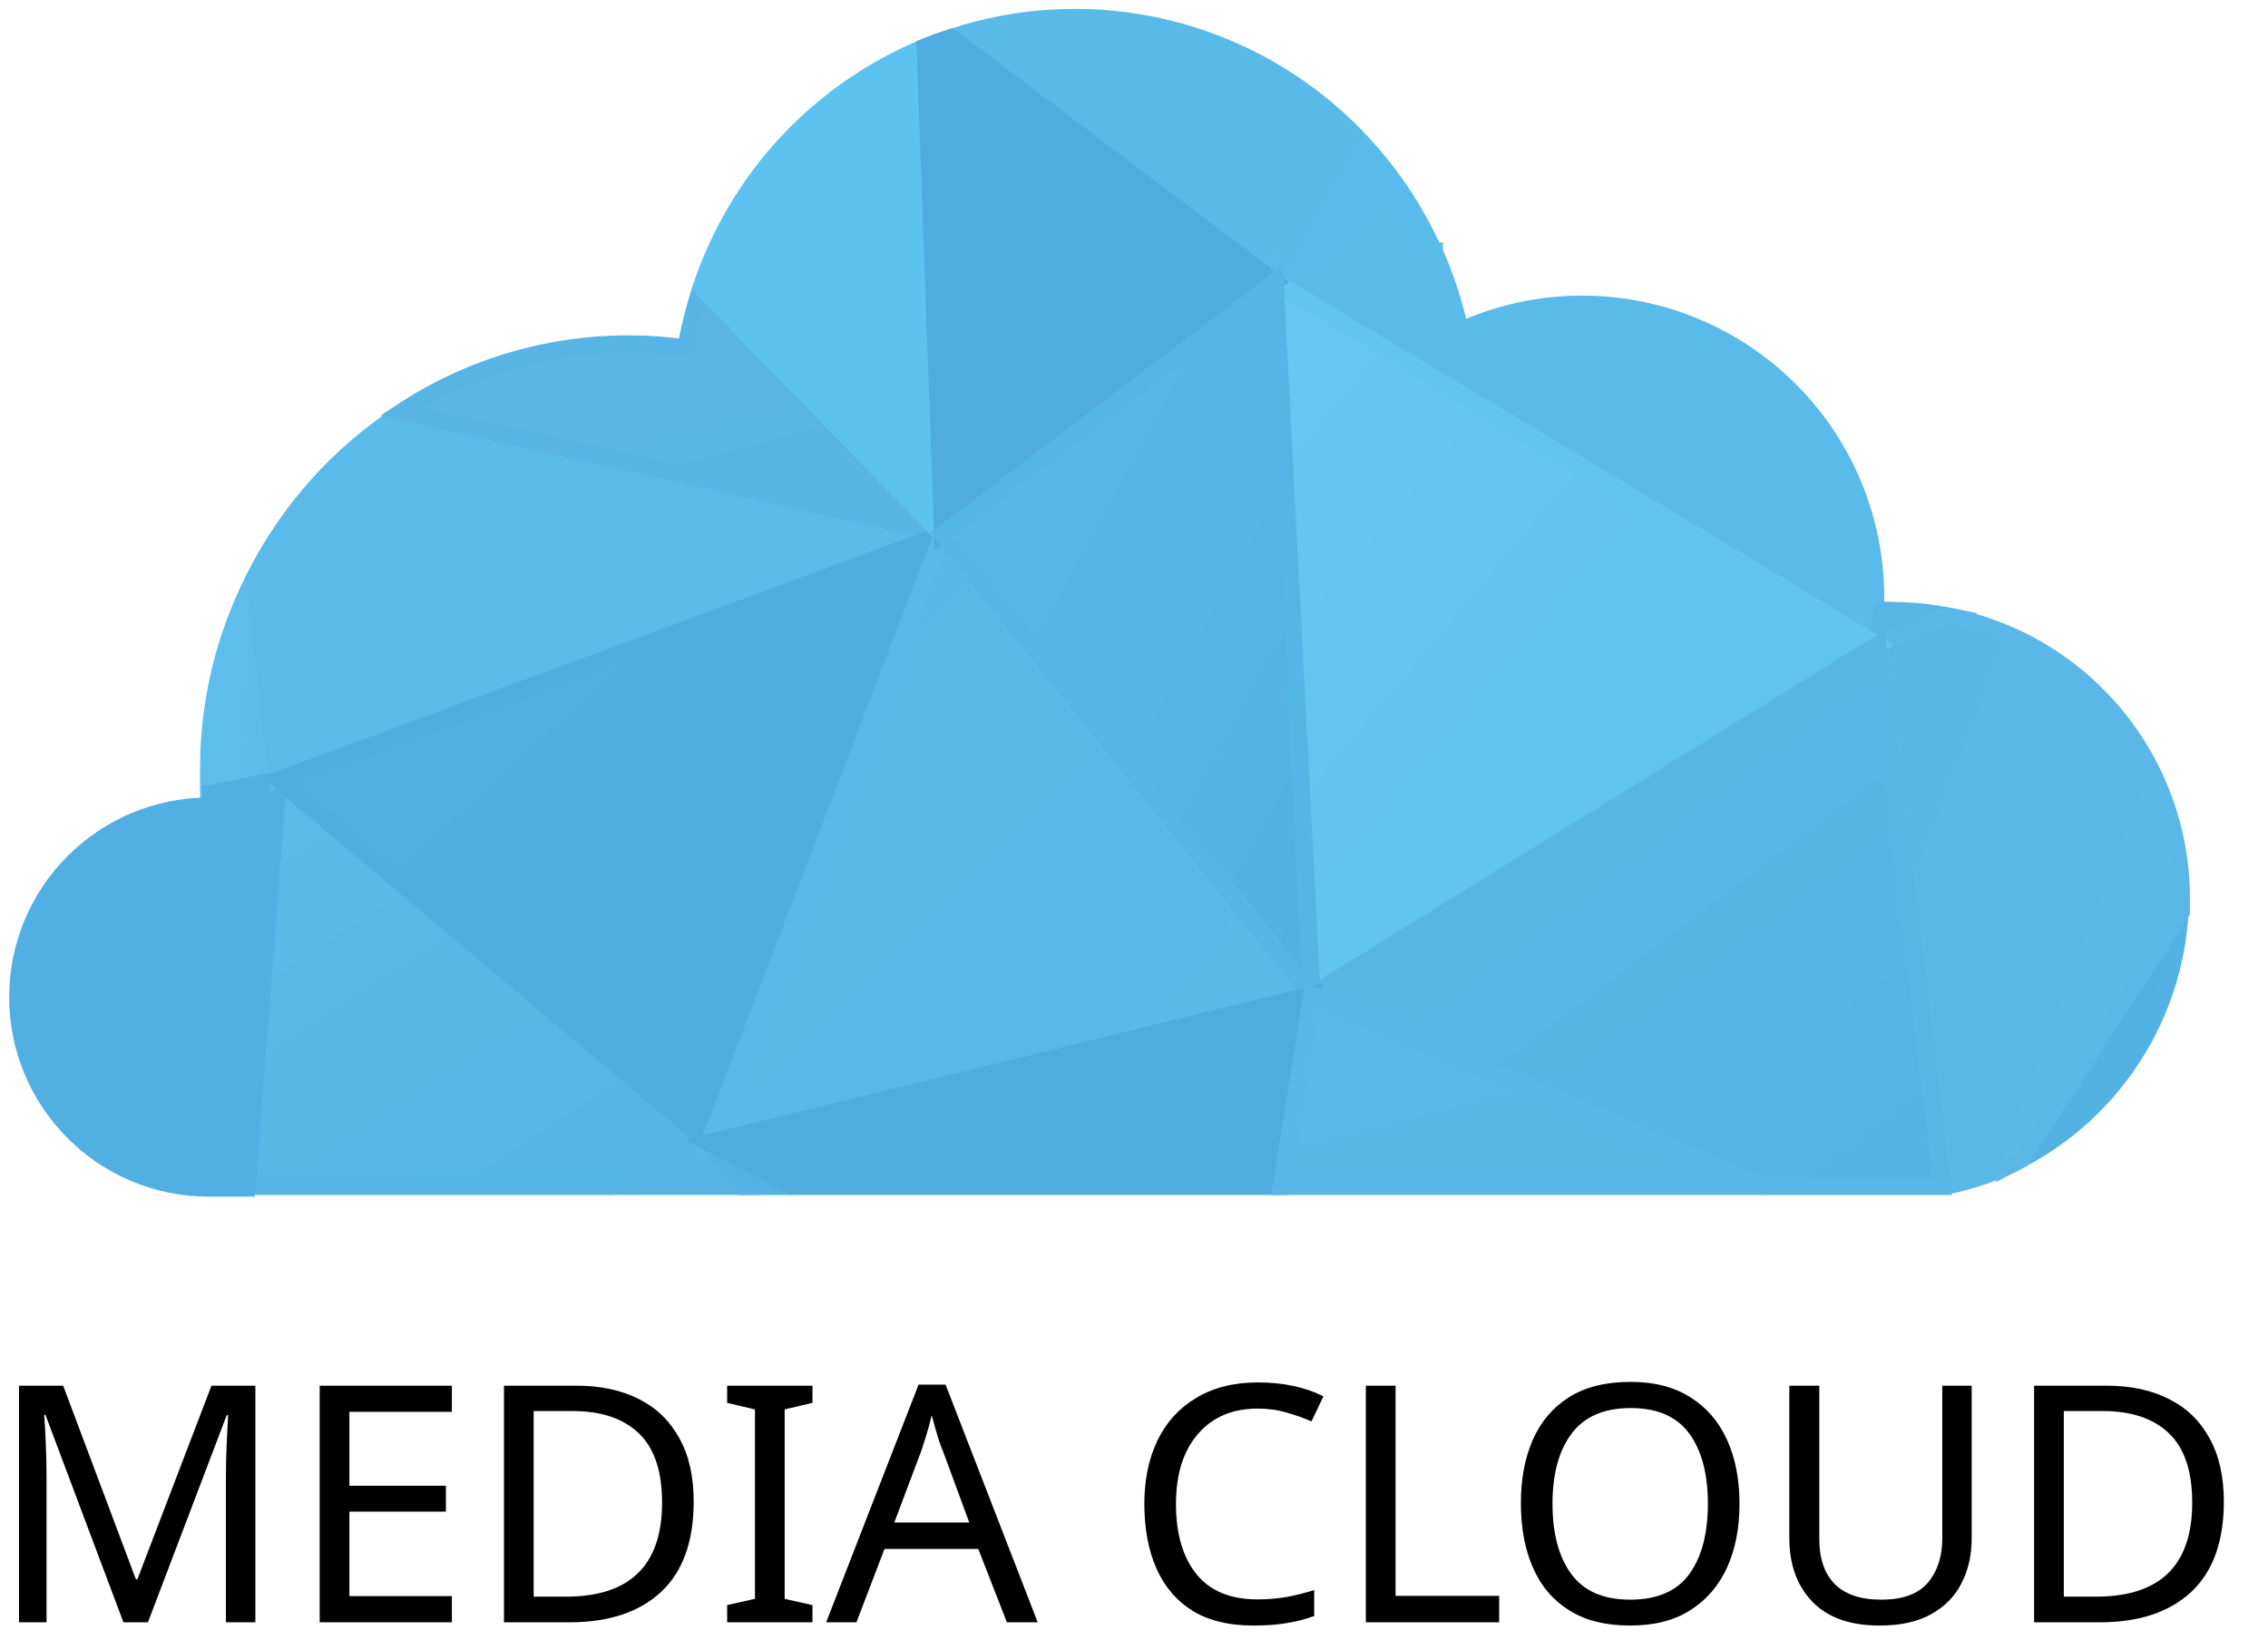
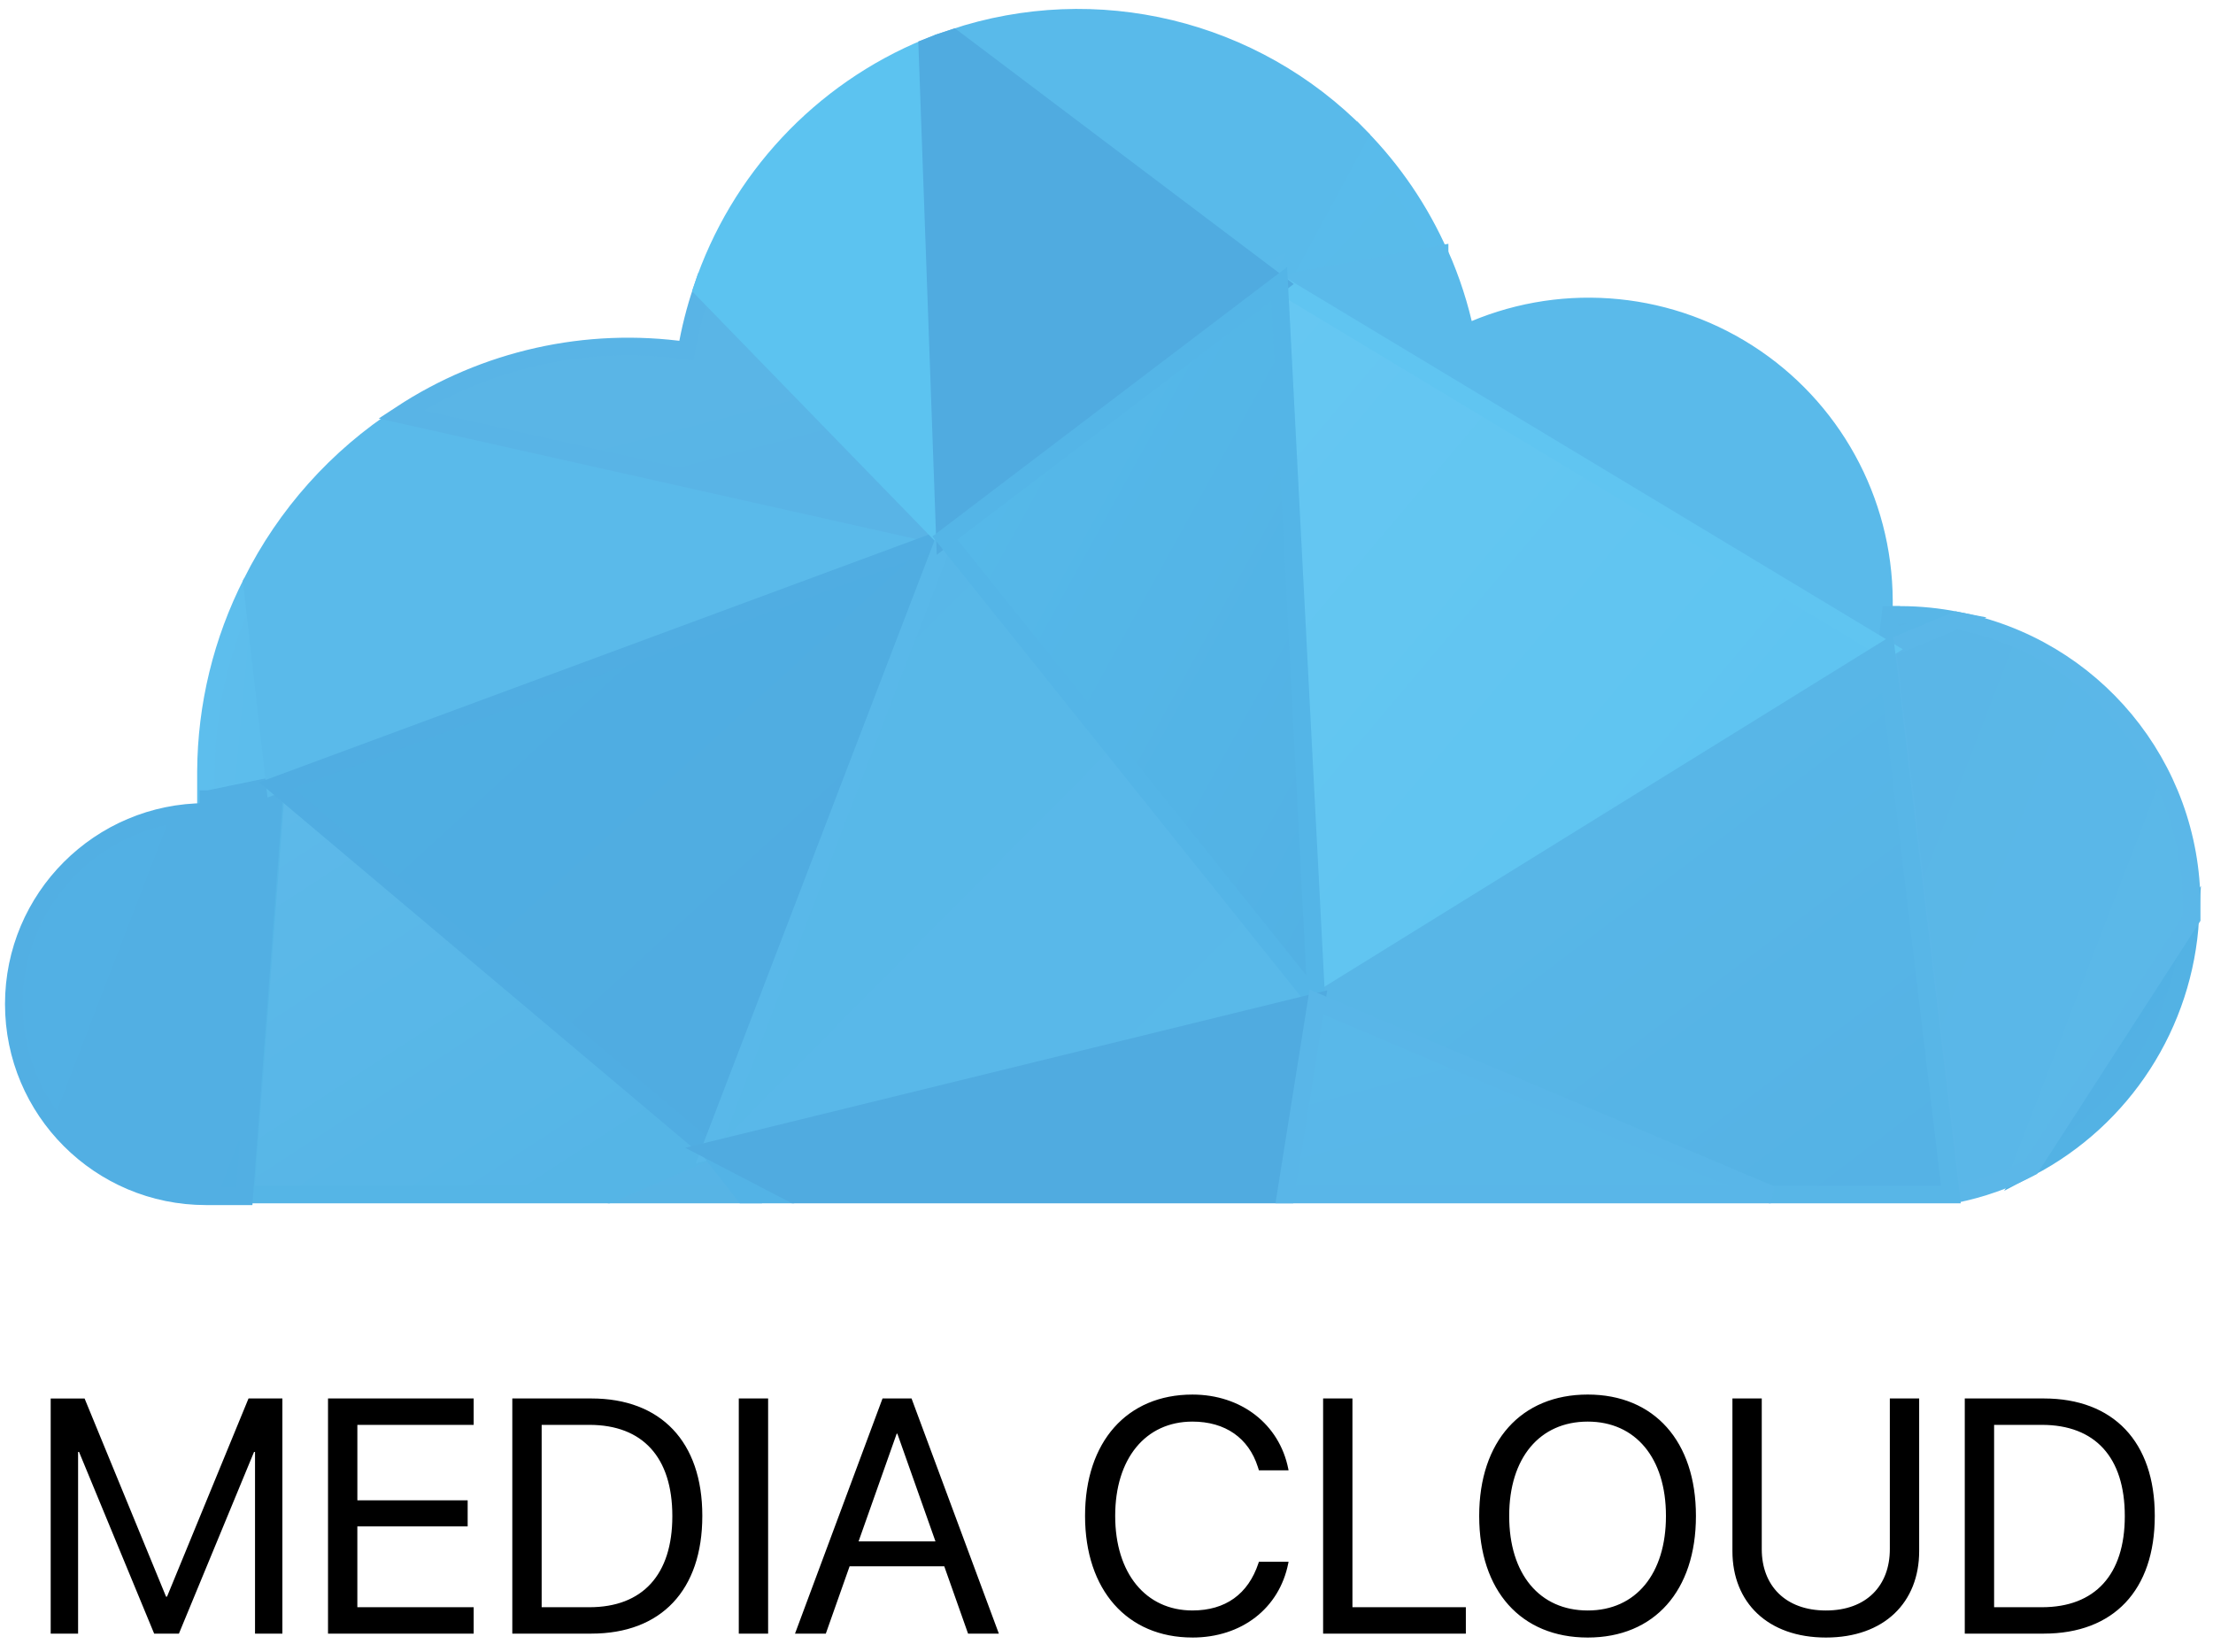
- <svg xmlns="http://www.w3.org/2000/svg" viewBox="0 0 130 94">
+ <svg xmlns="http://www.w3.org/2000/svg" viewBox="0 0 126 94">
  <defs>
    <linearGradient x1="-93.348%" y1="-139.197%" x2="296.781%" y2="376.87%" id="a">
      <stop stop-color="#51AFE3" offset="0%" />
      <stop stop-color="#55B5E6" offset="100%" />
    </linearGradient>
    <linearGradient x1="-167.957%" y1="-106.294%" x2="250.108%" y2="250.35%" id="b">
      <stop stop-color="#5BBEEC" offset="0%" />
      <stop stop-color="#57B8E9" offset="100%" />
    </linearGradient>
    <linearGradient x1="-24.554%" y1="-69.719%" x2="132.965%" y2="128.502%" id="c">
      <stop stop-color="#58BAEA" offset="0%" />
      <stop stop-color="#5ABAEA" offset="100%" />
    </linearGradient>
    <linearGradient x1="-29.091%" y1="10206%" x2="-21.558%" y2="10188%" id="d">
      <stop stop-color="#58BAEA" offset="0%" />
      <stop stop-color="#5ABAEA" offset="100%" />
    </linearGradient>
    <linearGradient x1="-405.419%" y1="-706%" x2="525.616%" y2="716%" id="e">
      <stop stop-color="#57B3E5" offset="0%" />
      <stop stop-color="#59B8E8" offset="100%" />
    </linearGradient>
    <linearGradient x1="-46.032%" y1="-10.704%" x2="168.254%" y2="145.159%" id="f">
      <stop stop-color="#59B5E6" offset="0%" />
      <stop stop-color="#5CBAEA" offset="100%" />
    </linearGradient>
    <linearGradient x1="-150.127%" y1="-269.291%" x2="469.62%" y2="793.701%" id="g">
      <stop stop-color="#55B3E5" offset="0%" />
      <stop stop-color="#5BB6E7" offset="100%" />
    </linearGradient>
    <linearGradient x1="-10.404%" y1="12.062%" x2="89.881%" y2="112.398%" id="h">
      <stop stop-color="#66C7F2" offset="0%" />
      <stop stop-color="#5CC3F0" offset="100%" />
    </linearGradient>
    <linearGradient x1="9.516%" y1="-7.089%" x2="111.31%" y2="107.975%" id="i">
      <stop stop-color="#5AB9E9" offset="0%" />
      <stop stop-color="#54B1E4" offset="100%" />
    </linearGradient>
    <linearGradient x1="-9.503%" y1="14.671%" x2="93.393%" y2="154.3%" id="j">
      <stop stop-color="#5DB9E9" offset="0%" />
      <stop stop-color="#51B3E5" offset="100%" />
    </linearGradient>
    <linearGradient x1="-612.5%" y1="-136.437%" x2="206.5%" y2="100.482%" id="k">
      <stop stop-color="#63C6F1" offset="0%" />
      <stop stop-color="#5BBBEB" offset="100%" />
    </linearGradient>
    <linearGradient x1="-64.201%" y1="-31.738%" x2="152.18%" y2="99.58%" id="l">
      <stop stop-color="#53B0E4" offset="0%" />
      <stop stop-color="#51AFE3" offset="100%" />
    </linearGradient>
    <linearGradient x1="34.877%" y1="10269%" x2="39.728%" y2="10251%" id="m">
      <stop stop-color="#58BAEA" offset="0%" />
      <stop stop-color="#5ABAEA" offset="100%" />
    </linearGradient>
    <linearGradient x1="-46.324%" y1="-102.092%" x2="85.995%" y2="128.87%" id="n">
      <stop stop-color="#5DB6E7" offset="0%" />
      <stop stop-color="#58B4E6" offset="100%" />
    </linearGradient>
    <linearGradient x1="14.964%" y1="-17.061%" x2="115.273%" y2="83.277%" id="o">
      <stop stop-color="#4FAFE3" offset="0%" />
      <stop stop-color="#50ABE0" offset="100%" />
    </linearGradient>
    <linearGradient x1="-52%" y1="2508.505%" x2="-34%" y2="2504.131%" id="p">
      <stop stop-color="#66C7F2" offset="0%" />
      <stop stop-color="#5CC3F0" offset="100%" />
    </linearGradient>
    <linearGradient x1="-16.212%" y1="16.385%" x2="84.13%" y2="116.723%" id="q">
      <stop stop-color="#58B7E8" offset="0%" />
      <stop stop-color="#59B9E9" offset="100%" />
    </linearGradient>
    <linearGradient x1="-272%" y1="5074.1%" x2="-254%" y2="5065.168%" id="r">
      <stop stop-color="#4FAFE3" offset="0%" />
      <stop stop-color="#50ABE0" offset="100%" />
    </linearGradient>
    <linearGradient x1="16.342%" y1="-15.81%" x2="111.049%" y2="84.527%" id="s">
      <stop stop-color="#56BAEA" offset="0%" />
      <stop stop-color="#52B1E4" offset="100%" />
    </linearGradient>
    <linearGradient x1="22.131%" y1="-33.071%" x2="628.279%" y2="1029.921%" id="t">
      <stop stop-color="#53B3E6" offset="0%" />
      <stop stop-color="#54B0E4" offset="100%" />
    </linearGradient>
    <linearGradient x1="36.601%" y1="10386%" x2="38.414%" y2="10368%" id="u">
      <stop stop-color="#4FAFE3" offset="0%" />
      <stop stop-color="#50ABE0" offset="100%" />
    </linearGradient>
    <linearGradient x1="-10.455%" y1="10.036%" x2="136.771%" y2="232.616%" id="v">
      <stop stop-color="#59B8E9" offset="0%" />
      <stop stop-color="#59B5E7" offset="100%" />
    </linearGradient>
  </defs>
-   <g fill="none" fill-rule="evenodd">
-     <g fill-rule="nonzero">
-       <path d="M123.948 51.29l-9.153 14.183a17.089 17.089 0 009.153-14.182z" stroke="#53B2E4" fill="url(#a)" transform="translate(1 1)" />
-       <path d="M81.207 13.48a22.589 22.589 0 00-4.577-6.738l-4.557 8.427 9.134-1.69z" stroke="#59BBEB" fill="url(#b)" transform="translate(1 1)" />
-       <path d="M76.63 6.742a22.412 22.412 0 00-23.118-5.578L72.073 15.17l4.557-8.427z" stroke="#59BAEA" fill="url(#c)" transform="translate(1 1)" />
-       <path d="M106.624 35.97l.236-1.964h-.354v-.825A16.814 16.814 0 0082.68 17.978a22.353 22.353 0 00-1.453-4.498l-9.134 1.689 34.531 20.801z" stroke="#5ABAEA" fill="url(#d)" transform="translate(1 1)" />
-       <path d="M110.631 34.32a16.558 16.558 0 00-3.123-.314h-.629l-.235 1.964 3.987-1.65z" stroke="#58B6E7" fill="url(#e)" transform="translate(1 1)" />
-       <path d="M110.631 34.32l-3.928 1.63 3.692 31.035h.138c1.513-.3 2.975-.816 4.34-1.532l9.154-14.182v-.766a16.48 16.48 0 00-13.396-16.185z" stroke="#5BB7E8" fill="url(#f)" transform="translate(1 1)" />
-       <path stroke="#57B4E5" fill="url(#g)" d="M33.85 67.005h7.758l-1.944-2.495z" transform="translate(1 1)" />
-       <path stroke="#60C5F1" fill="url(#h)" d="M74.195 56.044l32.429-20.074-34.55-20.801z" transform="translate(1 1)" />
-       <path stroke="#58B6E7" fill="url(#i)" d="M74.195 56.044l25.869 10.96h10.253l-3.693-31.034z" transform="translate(1 1)" />
-       <path stroke="#55B5E6" fill="url(#j)" d="M14.974 43.71l-1.768 23.295H33.85l5.814-2.495z" transform="translate(1 1)" />
-       <path d="M13.579 32.16a23.963 23.963 0 00-2.612 10.744v1.493l3.928-.688-1.316-11.55z" stroke="#5DBEED" fill="url(#k)" transform="translate(1 1)" />
-       <path d="M11.104 44.495v.727h-.137C4.924 45.222.026 50.12.026 56.162c0 6.043 4.898 10.94 10.94 10.94h2.18l1.749-23.393-3.79.786z" stroke="#52AFE3" fill="url(#l)" transform="translate(1 1)" />
-       <path d="M13.579 32.16l1.316 11.55 38.067-14.104-30.898-6.934a24.16 24.16 0 00-8.485 9.487z" stroke="#5ABAEA" fill="url(#m)" transform="translate(1 1)" />
-       <path d="M39.212 15.464a22.451 22.451 0 00-.884 3.496 23.57 23.57 0 00-16.264 3.634l30.996 6.953-13.848-14.083z" stroke="#59B4E6" fill="url(#n)" transform="translate(1 1)" />
-       <path stroke="#50ADE2" fill="url(#o)" d="M14.974 43.71l24.69 20.8L53.04 29.626z" transform="translate(1 1)" />
-       <path d="M52.058 1.694a22.589 22.589 0 00-12.846 13.75l13.75 14.142-.904-27.892z" stroke="#5CC3F0" fill="url(#p)" transform="translate(1 1)" />
-       <path stroke="#59B8E9" fill="url(#q)" d="M39.664 64.51l34.53-8.466L53.04 29.626z" transform="translate(1 1)" />
-       <path d="M72.073 15.169L53.512 1.164c-.492.157-.983.334-1.474.53l1.002 27.912 19.033-14.437z" stroke="#50ABE0" fill="url(#r)" transform="translate(1 1)" />
-       <path stroke="#54B5E7" fill="url(#s)" d="M53.04 29.626l21.155 26.418-2.122-40.875z" transform="translate(1 1)" />
-       <path stroke="#53B3E6" fill="url(#t)" d="M41.608 67.005h2.849l-4.793-2.495z" transform="translate(1 1)" />
-       <path stroke="#50ABE0" fill="url(#u)" d="M39.664 64.51l4.793 2.495h27.99l1.748-10.96z" transform="translate(1 1)" />
-       <path stroke="#59B6E8" fill="url(#v)" d="M72.447 67.005h27.617l-25.87-10.96z" transform="translate(1 1)" />
-     </g>
-     <text font-family="BentonSans-Light, BentonSans" font-size="19" font-weight="300" fill="#000" transform="translate(-1 1)">
-       <tspan x=".245" y="92">MEDIA CLOUD</tspan>
-     </text>
+   <g fill="none">
+     <path d="M123.922 51.283l-9.153 14.182a17.089 17.089 0 009.153-14.182z" stroke="#53B2E4" fill="url(#a)" transform="translate(.785 1.008)" />
+     <path d="M81.181 13.472a22.589 22.589 0 00-4.577-6.737l-4.556 8.426 9.133-1.69z" stroke="#59BBEB" fill="url(#b)" transform="translate(.785 1.008)" />
+     <path d="M76.604 6.735a22.412 22.412 0 00-23.118-5.579l18.562 14.005 4.556-8.426z" stroke="#59BAEA" fill="url(#c)" transform="translate(.785 1.008)" />
+     <path d="M106.598 35.962l.236-1.964h-.354v-.825A16.814 16.814 0 0082.654 17.97a22.353 22.353 0 00-1.453-4.498l-9.134 1.69 34.531 20.8z" stroke="#5ABAEA" fill="url(#d)" transform="translate(.785 1.008)" />
+     <path d="M110.605 34.312a16.558 16.558 0 00-3.123-.314h-.629l-.235 1.964 3.987-1.65z" stroke="#58B6E7" fill="url(#e)" transform="translate(.785 1.008)" />
+     <path d="M110.605 34.312l-3.928 1.63 3.692 31.035h.138c1.513-.3 2.975-.816 4.34-1.532l9.154-14.182v-.766a16.48 16.48 0 00-13.396-16.185z" stroke="#5BB7E8" fill="url(#f)" transform="translate(.785 1.008)" />
+     <path stroke="#57B4E5" fill="url(#g)" d="M33.824 66.997h7.758l-1.944-2.495z" transform="translate(.785 1.008)" />
+     <path stroke="#60C5F1" fill="url(#h)" d="M74.169 56.036l32.429-20.074-34.55-20.801z" transform="translate(.785 1.008)" />
+     <path stroke="#58B6E7" fill="url(#i)" d="M74.169 56.036l25.869 10.961h10.253l-3.693-31.035z" transform="translate(.785 1.008)" />
+     <path stroke="#55B5E6" fill="url(#j)" d="M14.948 43.701L13.18 66.997h20.644l5.814-2.495z" transform="translate(.785 1.008)" />
+     <path d="M13.553 32.152a23.963 23.963 0 00-2.612 10.744v1.493l3.928-.688-1.316-11.55z" stroke="#5DBEED" fill="url(#k)" transform="translate(.785 1.008)" />
+     <path d="M11.078 44.487v.727h-.137C4.898 45.214 0 50.112 0 56.154c0 6.043 4.898 10.941 10.94 10.941h2.181l1.748-23.394-3.79.786z" stroke="#52AFE3" fill="url(#l)" transform="translate(.785 1.008)" />
+     <path d="M13.553 32.152l1.316 11.55 38.067-14.104-30.897-6.934a24.16 24.16 0 00-8.486 9.488z" stroke="#5ABAEA" fill="url(#m)" transform="translate(.785 1.008)" />
+     <path d="M39.186 15.456a22.451 22.451 0 00-.884 3.496 23.57 23.57 0 00-16.263 3.634l30.995 6.953-13.848-14.083z" stroke="#59B4E6" fill="url(#n)" transform="translate(.785 1.008)" />
+     <path stroke="#50ADE2" fill="url(#o)" d="M14.948 43.701l24.69 20.801 13.376-34.884z" transform="translate(.785 1.008)" />
+     <path d="M52.032 1.687a22.589 22.589 0 00-12.846 13.749l13.75 14.142-.904-27.891z" stroke="#5CC3F0" fill="url(#p)" transform="translate(.785 1.008)" />
+     <path stroke="#59B8E9" fill="url(#q)" d="M39.638 64.502l34.531-8.466-21.155-26.418z" transform="translate(.785 1.008)" />
+     <path d="M72.048 15.161L53.486 1.156c-.491.157-.982.334-1.474.53l1.002 27.912 19.034-14.437z" stroke="#50ABE0" fill="url(#r)" transform="translate(.785 1.008)" />
+     <path stroke="#54B5E7" fill="url(#s)" d="M53.014 29.618l21.155 26.418-2.121-40.875z" transform="translate(.785 1.008)" />
+     <path stroke="#53B3E6" fill="url(#t)" d="M41.582 66.997h2.849l-4.793-2.495z" transform="translate(.785 1.008)" />
+     <path stroke="#50ABE0" fill="url(#u)" d="M39.638 64.502l4.793 2.495h27.99l1.748-10.961z" transform="translate(.785 1.008)" />
+     <path stroke="#59B6E8" fill="url(#v)" d="M72.421 66.997h27.617L74.169 56.036z" transform="translate(.785 1.008)" />
+     <path d="M2.886 93h1.56V82.656H4.5L8.777 93h1.41l4.277-10.344h.056V93h1.558V79.613H14.15L9.51 90.894h-.056l-4.638-11.28h-1.93zm15.79 0h8.294v-1.503h-6.624v-4.602h6.281v-1.484h-6.28v-4.295h6.623v-1.503h-8.294zm10.494 0h4.499c3.98 0 6.318-2.477 6.318-6.698v-.019c0-4.202-2.357-6.67-6.318-6.67h-4.5V93zm1.67-1.503V81.116h2.717c3.034 0 4.723 1.846 4.723 5.186v.018c0 3.322-1.689 5.177-4.723 5.177H30.84zM42.064 93h1.67V79.613h-1.67zm3.201 0h1.754l1.354-3.832h5.39L55.118 93h1.753L51.9 79.613h-1.652L45.265 93zm5.79-11.383h.037l2.17 6.132h-4.378l2.17-6.132zm16.838 11.606c2.802 0 4.945-1.661 5.455-4.222l.018-.092h-1.688l-.028.083c-.584 1.763-1.883 2.69-3.757 2.69-2.663 0-4.398-2.124-4.398-5.38v-.01c0-3.256 1.726-5.362 4.398-5.362 1.883 0 3.2.946 3.72 2.57l.065.204h1.688l-.018-.093c-.51-2.532-2.672-4.22-5.455-4.22-3.73 0-6.114 2.69-6.114 6.901v.01c0 4.212 2.394 6.92 6.114 6.92zm7.44-.223h8.127v-1.503h-6.457V79.613h-1.67zm15.067.223c3.794 0 6.16-2.663 6.16-6.912v-.019c0-4.24-2.375-6.902-6.16-6.902-3.795 0-6.18 2.663-6.18 6.902v.019c0 4.25 2.376 6.912 6.18 6.912zm0-1.54c-2.746 0-4.472-2.079-4.472-5.372v-.019c0-3.293 1.735-5.362 4.472-5.362 2.727 0 4.453 2.078 4.453 5.362v.019c0 3.266-1.698 5.372-4.453 5.372zm13.563 1.54c3.321 0 5.307-2.004 5.307-4.917v-8.693h-1.67v8.581c0 2.06-1.318 3.489-3.637 3.489-2.32 0-3.655-1.43-3.655-3.489v-8.581h-1.67v8.693c0 2.913 2.004 4.917 5.325 4.917zm7.904-.223h4.5c3.98 0 6.318-2.477 6.318-6.698v-.019c0-4.202-2.357-6.67-6.318-6.67h-4.5V93zm1.67-1.503V81.116h2.719c3.033 0 4.722 1.846 4.722 5.186v.018c0 3.322-1.689 5.177-4.722 5.177h-2.719z" fill="#000" />
  </g>
</svg>
